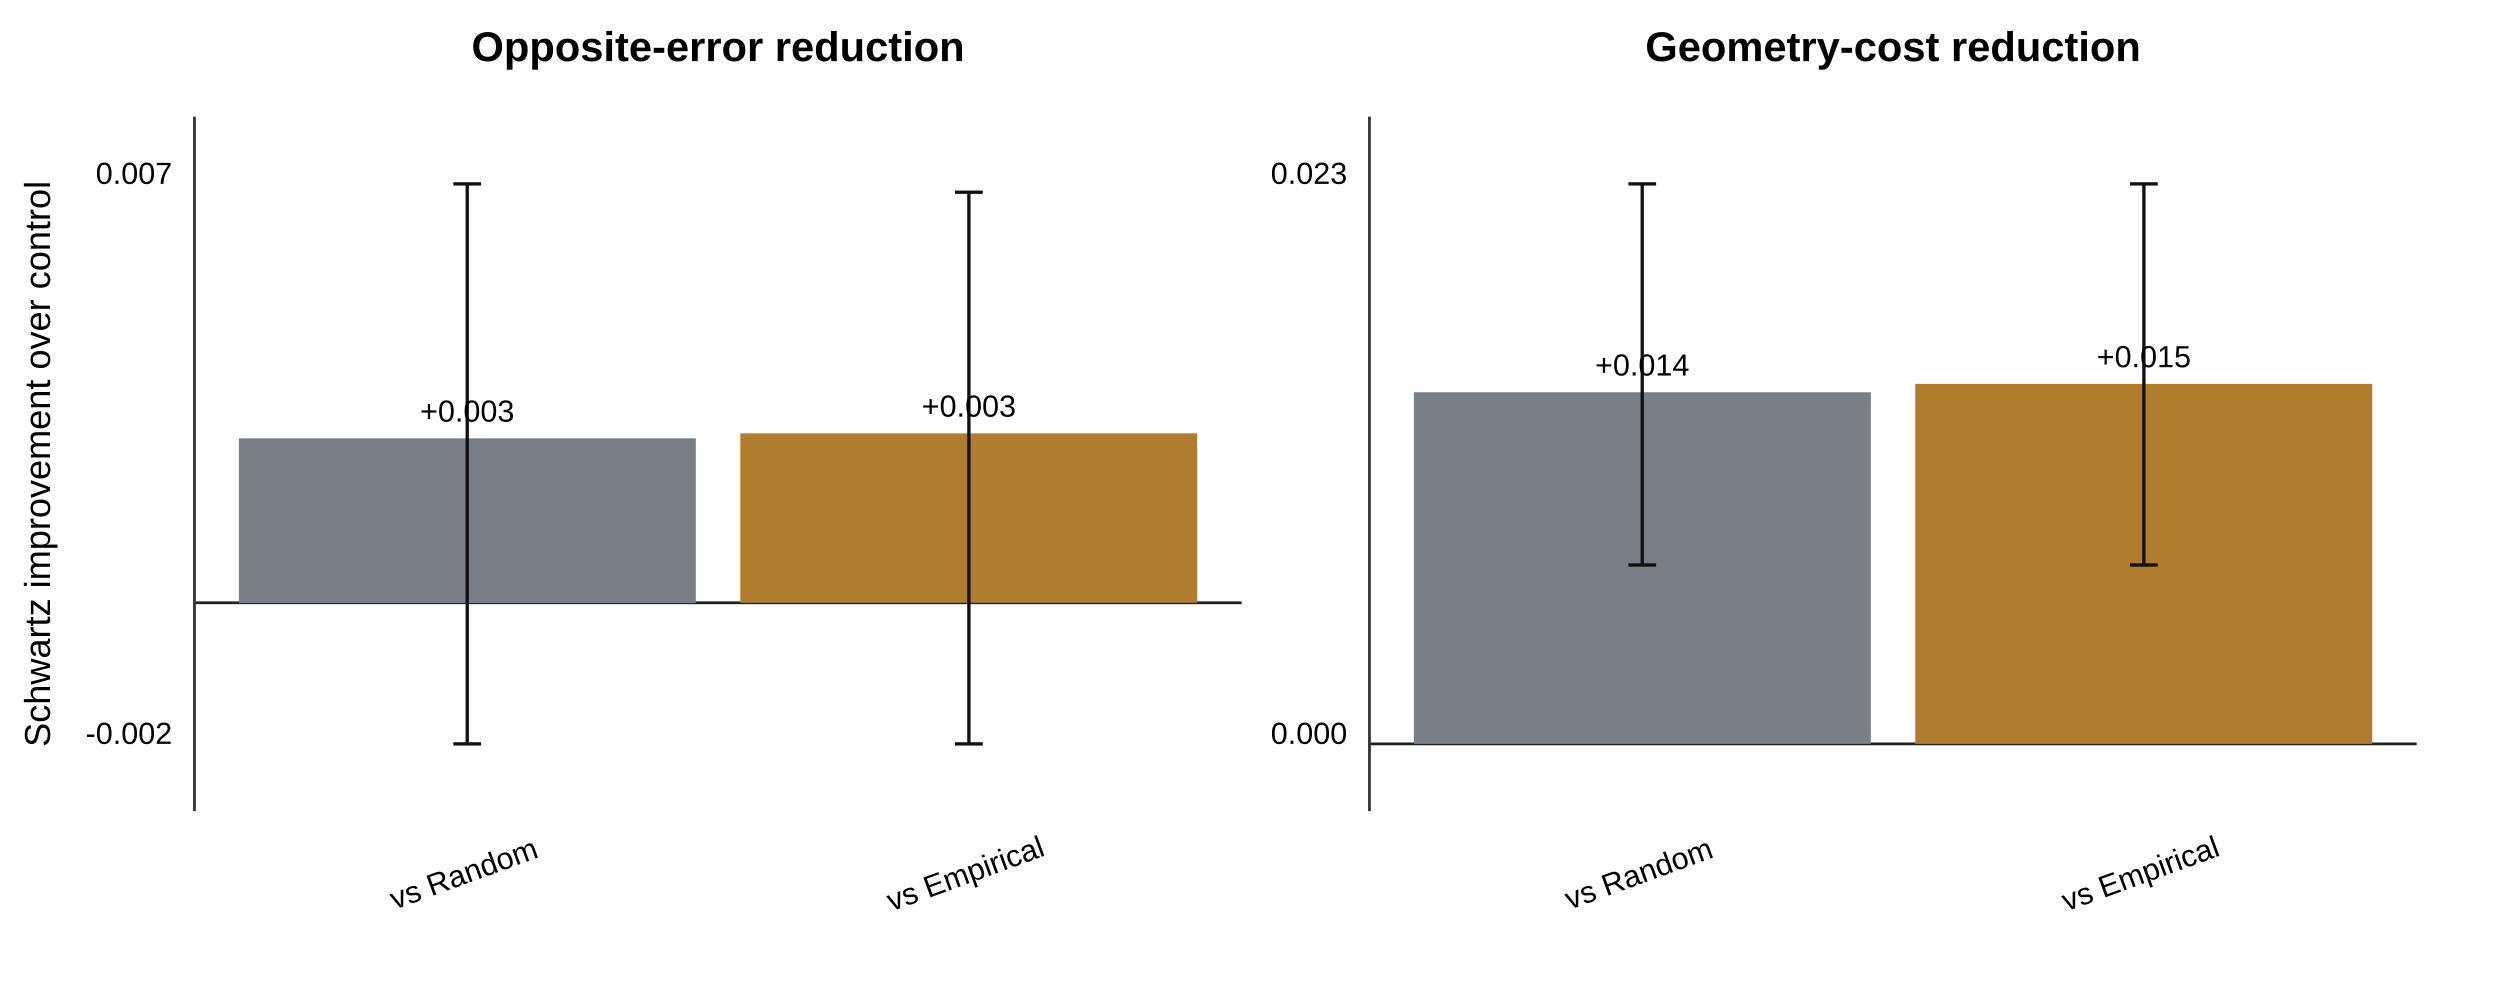
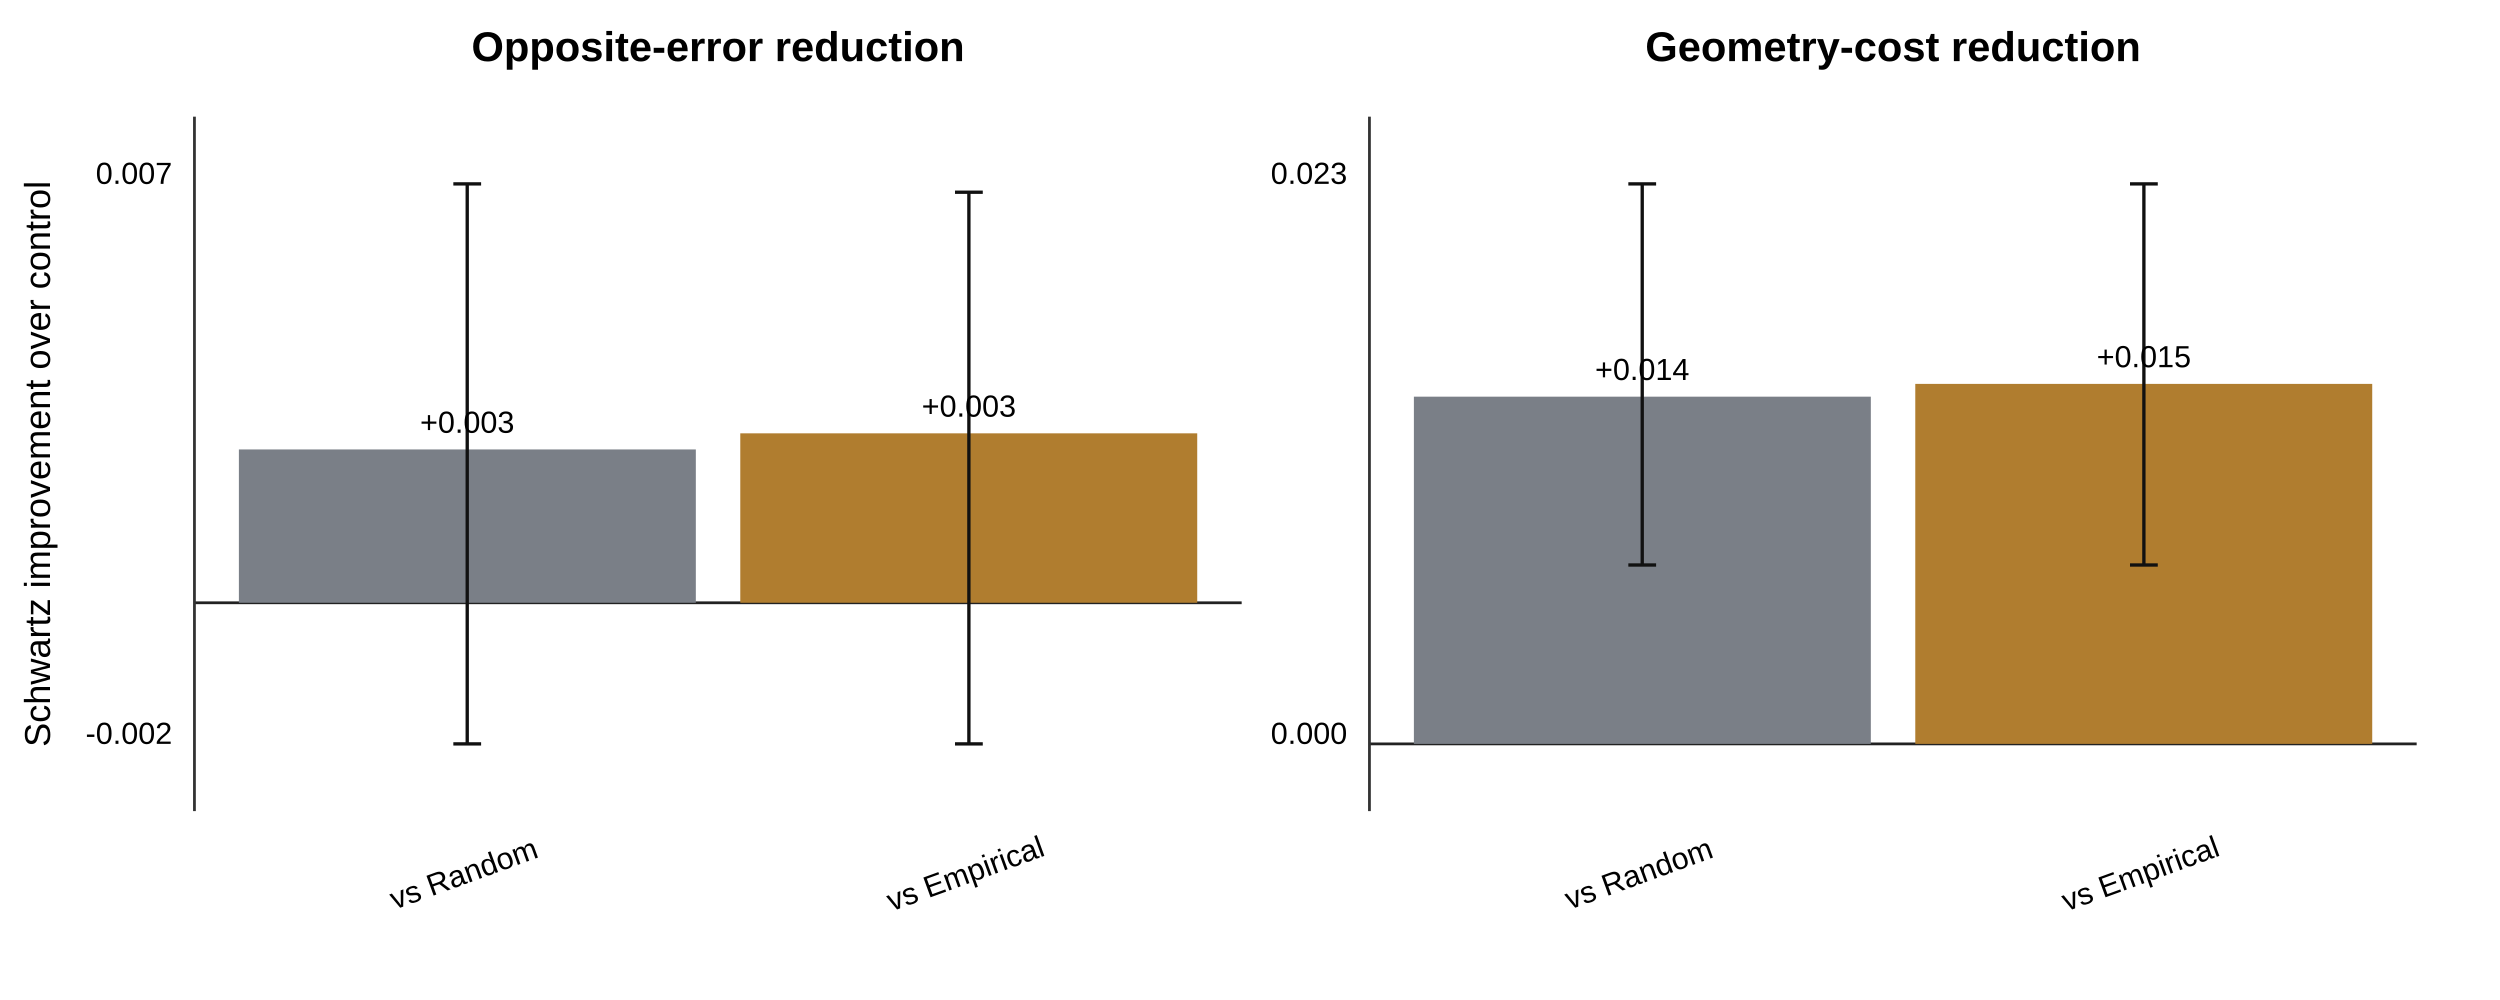
<svg xmlns="http://www.w3.org/2000/svg" width="900" height="360" viewBox="0 0 900 360">
  <rect width="100%" height="100%" fill="white" />
  <style>text{font-family:Arial,Helvetica,sans-serif;font-size:13px;}.small{font-size:11px;} .title{font-size:15px;font-weight:bold;}</style>
  <text class="title" x="258.5" y="22" text-anchor="middle">Opposite-error reduction</text>
  <line x1="70" y1="217.0" x2="447" y2="217.0" stroke="#222" stroke-width="1" />
  <line x1="70" y1="42" x2="70" y2="292" stroke="#333" stroke-width="1" />
  <text class="small" x="62" y="66.2" text-anchor="end">0.007</text>
  <text class="small" x="62" y="267.8" text-anchor="end">-0.002</text>
-   <rect x="86.0" y="157.8" width="164.5" height="59.3" fill="#7a7f87" />
+   <rect x="86.0" y="161.8" width="164.5" height="55.2" fill="#7a7f87" />
  <line x1="168.2" y1="267.8" x2="168.2" y2="66.2" stroke="#111" stroke-width="1.2" />
  <line x1="163.2" y1="267.8" x2="173.2" y2="267.8" stroke="#111" stroke-width="1.2" />
  <line x1="163.2" y1="66.2" x2="173.2" y2="66.2" stroke="#111" stroke-width="1.2" />
  <text class="small" x="168.2" y="318" text-anchor="middle" transform="rotate(-20 168.2 318)">vs Random</text>
-   <text class="small" x="168.2" y="151.8" text-anchor="middle">+0.003</text>
+   <text class="small" x="168.2" y="155.8" text-anchor="middle">+0.003</text>
  <rect x="266.5" y="156.0" width="164.5" height="61.0" fill="#b07d2f" />
  <line x1="348.8" y1="267.8" x2="348.8" y2="69.2" stroke="#111" stroke-width="1.2" />
  <line x1="343.8" y1="267.8" x2="353.8" y2="267.8" stroke="#111" stroke-width="1.2" />
  <line x1="343.8" y1="69.2" x2="353.8" y2="69.2" stroke="#111" stroke-width="1.2" />
  <text class="small" x="348.8" y="318" text-anchor="middle" transform="rotate(-20 348.8 318)">vs Empirical</text>
  <text class="small" x="348.8" y="150.0" text-anchor="middle">+0.003</text>
  <text x="18" y="167.0" text-anchor="middle" transform="rotate(-90 18 167.0)">Schwartz improvement over control</text>
  <text class="title" x="681.5" y="22" text-anchor="middle">Geometry-cost reduction</text>
  <line x1="493" y1="267.8" x2="870" y2="267.8" stroke="#222" stroke-width="1" />
  <line x1="493" y1="42" x2="493" y2="292" stroke="#333" stroke-width="1" />
  <text class="small" x="485" y="66.2" text-anchor="end">0.023</text>
  <text class="small" x="485" y="267.8" text-anchor="end">0.000</text>
-   <rect x="509.0" y="141.2" width="164.5" height="126.6" fill="#7a7f87" />
+   <rect x="509.0" y="142.8" width="164.5" height="125.0" fill="#7a7f87" />
  <line x1="591.2" y1="203.4" x2="591.2" y2="66.2" stroke="#111" stroke-width="1.2" />
  <line x1="586.2" y1="203.4" x2="596.2" y2="203.4" stroke="#111" stroke-width="1.2" />
  <line x1="586.2" y1="66.2" x2="596.2" y2="66.2" stroke="#111" stroke-width="1.2" />
  <text class="small" x="591.2" y="318" text-anchor="middle" transform="rotate(-20 591.2 318)">vs Random</text>
-   <text class="small" x="591.2" y="135.2" text-anchor="middle">+0.014</text>
+   <text class="small" x="591.2" y="136.8" text-anchor="middle">+0.014</text>
  <rect x="689.5" y="138.2" width="164.5" height="129.6" fill="#b07d2f" />
  <line x1="771.8" y1="203.4" x2="771.8" y2="66.2" stroke="#111" stroke-width="1.2" />
  <line x1="766.8" y1="203.4" x2="776.8" y2="203.4" stroke="#111" stroke-width="1.2" />
  <line x1="766.8" y1="66.2" x2="776.8" y2="66.2" stroke="#111" stroke-width="1.2" />
  <text class="small" x="771.8" y="318" text-anchor="middle" transform="rotate(-20 771.8 318)">vs Empirical</text>
  <text class="small" x="771.8" y="132.2" text-anchor="middle">+0.015</text>
</svg>
